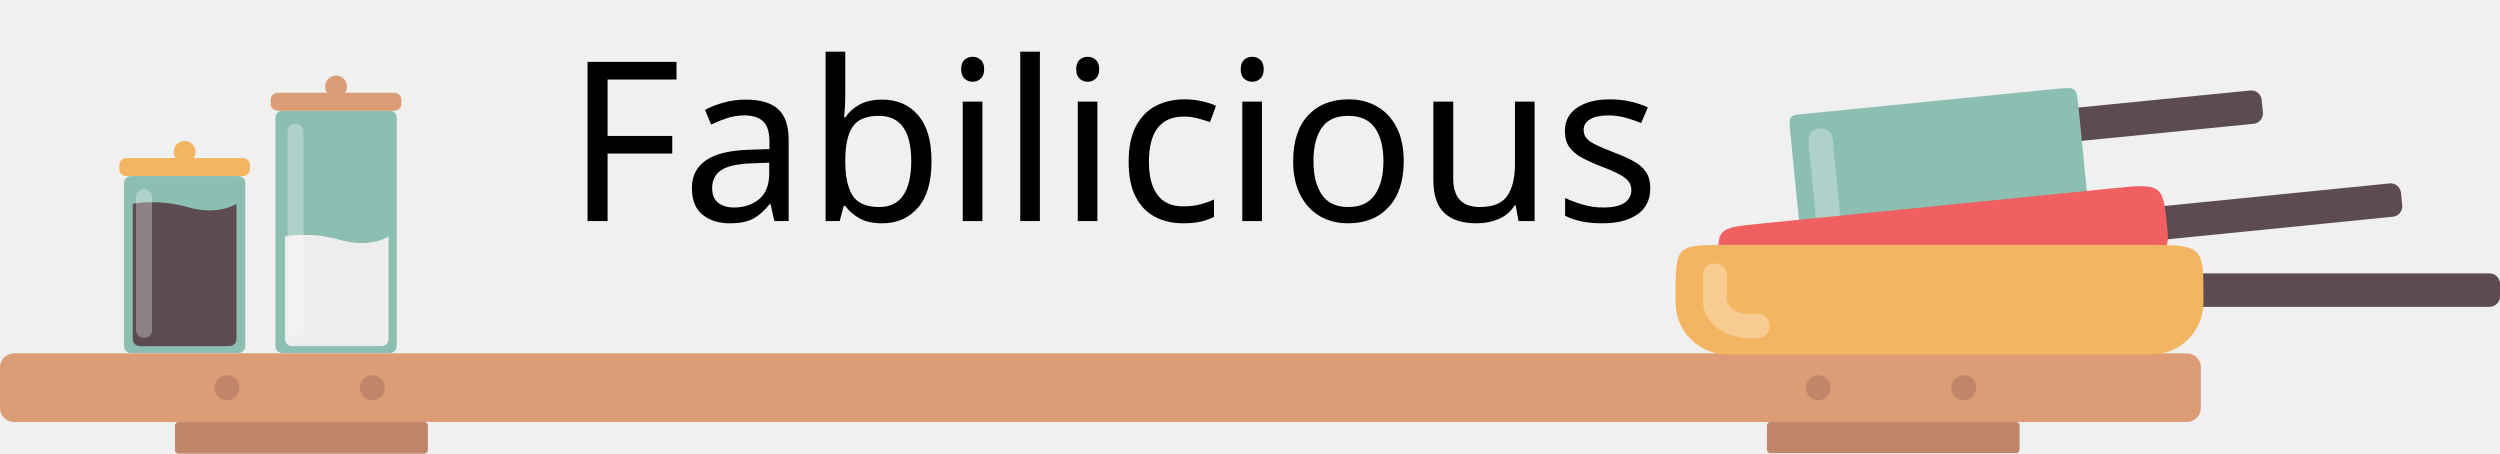
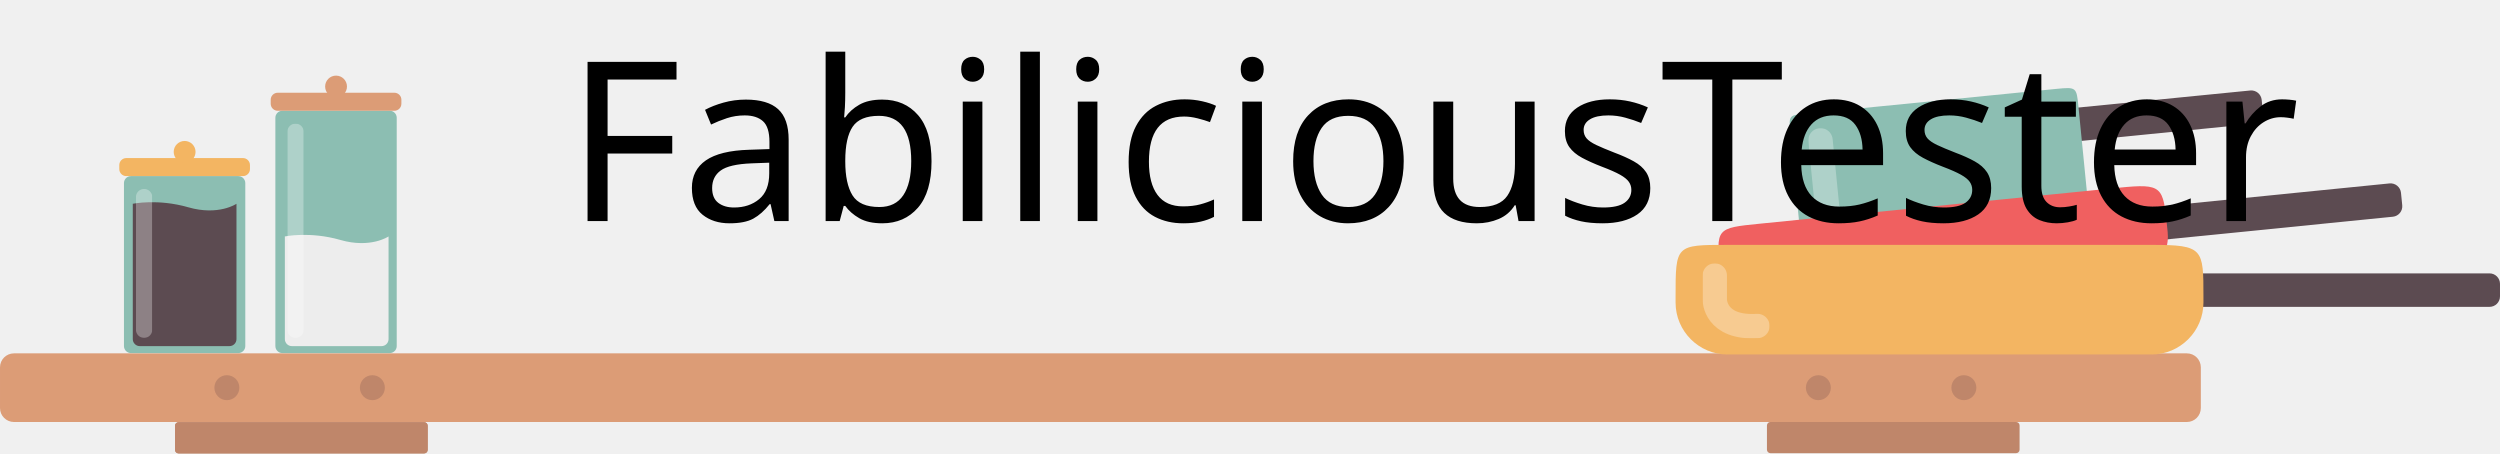
<svg xmlns="http://www.w3.org/2000/svg" id="svg8259" version="1.1" width="253.18mm" height="45.916mm" viewBox="0 0 897.094 162.695">
  <defs id="defs8263">
    <clipPath clipPathUnits="userSpaceOnUse" id="clipPath10043">
      <path d="m -50.859,-313.507 c -7.716,0.139 -14.085,-6.006 -14.223,-13.724 -0.138,-7.716 6.004,-14.084 13.723,-14.223 7.715,-0.141 14.082,6.004 14.223,13.72 0.139,7.716 -6.004,14.088 -13.723,14.226 m 76.7,73.5 -11.75,0.211 c -15.448,-0.973 -34.529,-10.963 -37.784,-27.54 -3.822,-19.495 11.12,-34.987 10.467,-53.806 -1.236,-35.705 -43.593,-50.784 -66.35,-23.334 -24.592,29.666 7.875,48.896 3.226,78.092 -2.655,16.679 -21.361,27.348 -36.766,28.874 l -11.75,0.212 c -11.024,0.196 -19.8,9.294 -19.602,20.319 l 4.02,223.565 c 0.199,11.025 9.297,19.802 20.321,19.602 l 148.711,-2.675 c 11.023,-0.196 21.794,-9.33 21.598,-20.356 L 46.161,-220.407 c -0.199,-11.026 -9.293,-19.799 -20.32,-19.6" style="fill:#549eaf;fill-opacity:1;fill-rule:nonzero;stroke:none" id="path10045" />
    </clipPath>
    <clipPath clipPathUnits="userSpaceOnUse" id="clipPath10039">
      <path d="m -50.859,-313.507 c -7.716,0.139 -14.085,-6.006 -14.223,-13.724 -0.138,-7.716 6.004,-14.084 13.723,-14.223 7.715,-0.141 14.082,6.004 14.223,13.72 0.139,7.716 -6.004,14.088 -13.723,14.226 m 76.7,73.5 -11.75,0.211 c -15.448,-0.973 -34.529,-10.963 -37.784,-27.54 -3.822,-19.495 11.12,-34.987 10.467,-53.806 -1.236,-35.705 -43.593,-50.784 -66.35,-23.334 -24.592,29.666 7.875,48.896 3.226,78.092 -2.655,16.679 -21.361,27.348 -36.766,28.874 l -11.75,0.212 c -11.024,0.196 -19.8,9.294 -19.602,20.319 l 4.02,223.565 c 0.199,11.025 9.297,19.802 20.321,19.602 l 148.711,-2.675 c 11.023,-0.196 21.794,-9.33 21.598,-20.356 L 46.161,-220.407 c -0.199,-11.026 -9.293,-19.799 -20.32,-19.6" style="fill:#549eaf;fill-opacity:1;fill-rule:nonzero;stroke:none" id="path10041" />
    </clipPath>
    <clipPath clipPathUnits="userSpaceOnUse" id="clipPath10035">
      <path d="m -50.859,-313.507 c -7.716,0.139 -14.085,-6.006 -14.223,-13.724 -0.138,-7.716 6.004,-14.084 13.723,-14.223 7.715,-0.141 14.082,6.004 14.223,13.72 0.139,7.716 -6.004,14.088 -13.723,14.226 m 76.7,73.5 -11.75,0.211 c -15.448,-0.973 -34.529,-10.963 -37.784,-27.54 -3.822,-19.495 11.12,-34.987 10.467,-53.806 -1.236,-35.705 -43.593,-50.784 -66.35,-23.334 -24.592,29.666 7.875,48.896 3.226,78.092 -2.655,16.679 -21.361,27.348 -36.766,28.874 l -11.75,0.212 c -11.024,0.196 -19.8,9.294 -19.602,20.319 l 4.02,223.565 c 0.199,11.025 9.297,19.802 20.321,19.602 l 148.711,-2.675 c 11.023,-0.196 21.794,-9.33 21.598,-20.356 L 46.161,-220.407 c -0.199,-11.026 -9.293,-19.799 -20.32,-19.6" style="fill:#549eaf;fill-opacity:1;fill-rule:nonzero;stroke:none" id="path10037" />
    </clipPath>
    <clipPath clipPathUnits="userSpaceOnUse" id="clipPath10031">
      <path d="m -50.859,-313.507 c -7.716,0.139 -14.085,-6.006 -14.223,-13.724 -0.138,-7.716 6.004,-14.084 13.723,-14.223 7.715,-0.141 14.082,6.004 14.223,13.72 0.139,7.716 -6.004,14.088 -13.723,14.226 m 76.7,73.5 -11.75,0.211 c -15.448,-0.973 -34.529,-10.963 -37.784,-27.54 -3.822,-19.495 11.12,-34.987 10.467,-53.806 -1.236,-35.705 -43.593,-50.784 -66.35,-23.334 -24.592,29.666 7.875,48.896 3.226,78.092 -2.655,16.679 -21.361,27.348 -36.766,28.874 l -11.75,0.212 c -11.024,0.196 -19.8,9.294 -19.602,20.319 l 4.02,223.565 c 0.199,11.025 9.297,19.802 20.321,19.602 l 148.711,-2.675 c 11.023,-0.196 21.794,-9.33 21.598,-20.356 L 46.161,-220.407 c -0.199,-11.026 -9.293,-19.799 -20.32,-19.6" style="fill:#549eaf;fill-opacity:1;fill-rule:nonzero;stroke:none" id="path10033" />
    </clipPath>
    <clipPath clipPathUnits="userSpaceOnUse" id="clipPath322">
      <path d="m 498.75,595.5 19.25,0 0,-21.548 -19.25,0 0,21.548 z" id="path324" />
    </clipPath>
    <clipPath clipPathUnits="userSpaceOnUse" id="clipPath290">
      <path d="m 529.105,634.301 10.236,0 0,-39.661 -10.236,0 0,39.661 z" id="path292" />
    </clipPath>
    <clipPath clipPathUnits="userSpaceOnUse" id="clipPath1198">
      <path d="m 230.168,320.1 7,0 0,-63.821 -7,0 0,63.821 z" id="path1200" />
    </clipPath>
    <clipPath clipPathUnits="userSpaceOnUse" id="clipPath1102">
      <path d="m 295.055,348.1 7,0 0,-91.821 -7,0 0,91.821 z" id="path1104" />
    </clipPath>
  </defs>
  <g id="layer3" style="display:inline" transform="translate(-558.9146,-83.48642)" />
  <g id="layer5" style="display:inline" transform="translate(-558.9146,-83.48642)" />
  <g id="layer4" style="display:inline" transform="translate(-558.9146,-83.48642)">
    <path id="path1370" style="fill:#dc9c76;fill-opacity:1;fill-rule:nonzero;stroke:none" d="m 1343.656,234.917 -779.741,0 c -2.75,0 -5,-2.25 -5,-5 l 0,-14.63 c 0,-2.75 2.25,-5 5,-5 l 779.741,0 c 2.75,0 5,2.25 5,5 l 0,14.63 c 0,2.75 -2.25,5 -5,5" />
    <path id="path1374" style="fill:#bf866a;fill-opacity:1;fill-rule:nonzero;stroke:none" d="m 711.129,246.181 -88.161,0 c -0.688,0 -1.25,-0.562 -1.25,-1.25 l 0,-8.69 c 0,-0.688 0.562,-1.25 1.25,-1.25 l 88.161,0 c 0.688,0 1.25,0.562 1.25,1.25 l 0,8.69 c 0,0.688 -0.562,1.25 -1.25,1.25" />
    <path id="path1382" style="fill:#bf866a;fill-opacity:1;fill-rule:nonzero;stroke:none" d="m 644.806,222.602 c 0,2.475 -2.006,4.481 -4.481,4.481 -2.475,0 -4.481,-2.006 -4.481,-4.481 0,-2.475 2.006,-4.481 4.481,-4.481 2.475,0 4.481,2.006 4.481,4.481" />
    <path id="path1386" style="fill:#bf866a;fill-opacity:1;fill-rule:nonzero;stroke:none" d="m 697.017,222.602 c 0,2.475 -2.006,4.481 -4.481,4.481 -2.475,0 -4.481,-2.006 -4.481,-4.481 0,-2.475 2.006,-4.481 4.481,-4.481 2.475,0 4.481,2.006 4.481,4.481" />
    <path id="path1390" style="fill:#bf866a;fill-opacity:1;fill-rule:nonzero;stroke:none" d="m 1215.895,222.602 c 0,2.475 -2.006,4.481 -4.481,4.481 -2.475,0 -4.481,-2.006 -4.481,-4.481 0,-2.475 2.006,-4.481 4.481,-4.481 2.475,0 4.481,2.006 4.481,4.481" />
    <path id="path1394" style="fill:#bf866a;fill-opacity:1;fill-rule:nonzero;stroke:none" d="m 1268.106,222.602 c 0,2.475 -2.006,4.481 -4.481,4.481 -2.475,0 -4.481,-2.006 -4.481,-4.481 0,-2.475 2.006,-4.481 4.481,-4.481 2.475,0 4.481,2.006 4.481,4.481" />
    <g id="g3513" transform="translate(0,-2)">
      <path d="m 1367.575,129.913 -103.33,10.238 c -2.053,0.203 -3.897,-1.31 -4.101,-3.362 l -0.445,-4.492 c -0.204,-2.053 1.31,-3.897 3.362,-4.101 l 103.329,-10.238 c 2.053,-0.203 3.899,1.31 4.103,3.362 l 0.445,4.492 c 0.203,2.053 -1.31,3.897 -3.362,4.101" style="fill:#5c4b51;fill-opacity:1;fill-rule:nonzero;stroke:none" id="path280" />
      <path d="m 1302.854,178.074 -88.916,8.809 c -3.961,0.393 -7.522,-2.526 -7.915,-6.487 l -4.586,-46.292 c -0.775,-7.821 -0.714,-7.201 6.487,-7.915 l 88.916,-8.809 c 7.201,-0.714 7.214,-0.588 7.915,6.487 l 4.586,46.292 c 0.393,3.961 -2.526,7.522 -6.487,7.915" style="fill:#8cbeb2;fill-opacity:1;fill-rule:nonzero;stroke:none" id="path284" />
      <g style="opacity:0.3" id="g296" clip-path="url(#clipPath290)" transform="matrix(1.25,0,0,-1.25,546.4249,924.3476)">
        <g id="g298" transform="translate(532.6051,630.8011)">
          <path id="path300" style="fill:none;stroke:#ffffff;stroke-width:7;stroke-linecap:round;stroke-linejoin:round;stroke-miterlimit:10;stroke-dasharray:none;stroke-opacity:1" d="M 0,0 3.236,-32.661" />
        </g>
      </g>
      <path d="m 1417.573,163.258 -103.319,10.354 c -2.051,0.206 -3.899,-1.305 -4.105,-3.357 l -0.45,-4.491 c -0.205,-2.053 1.305,-3.9 3.357,-4.105 l 103.319,-10.355 c 2.051,-0.205 3.899,1.306 4.105,3.357 l 0.45,4.492 c 0.205,2.053 -1.305,3.899 -3.357,4.105" style="fill:#5c4b51;fill-opacity:1;fill-rule:nonzero;stroke:none" id="path304" />
      <path d="m 1322.577,186.142 -128.834,12.911 c -8.668,0.869 -16.469,-5.511 -17.337,-14.179 l -0.179,-1.782 c -1.579,-15.758 -1.579,-15.758 14.179,-17.336 l 128.834,-12.911 c 15.759,-1.58 15.869,-0.479 17.337,14.178 l 0.179,1.782 c 0.869,8.668 -5.513,16.469 -14.179,17.337" style="fill:#f06060;fill-opacity:1;fill-rule:nonzero;stroke:none" id="path308" />
      <path d="m 1452.258,195.598 -103.836,0 c -2.062,0 -3.75,-1.688 -3.75,-3.75 l 0,-4.514 c 0,-2.062 1.688,-3.75 3.75,-3.75 l 103.836,0 c 2.062,0 3.75,1.688 3.75,3.75 l 0,4.514 c 0,2.062 -1.688,3.75 -3.75,3.75" style="fill:#5c4b51;fill-opacity:1;fill-rule:nonzero;stroke:none" id="path312" />
      <path d="m 1330.98,212.694 -152.19,0 c -10.239,0 -18.615,-8.376 -18.615,-18.615 l 0,-2.105 c 0,-18.615 0,-18.615 18.615,-18.615 l 152.19,0 c 18.615,0 18.615,1.301 18.615,18.615 l 0,2.105 c 0,10.239 -8.377,18.615 -18.615,18.615" style="fill:#f3b562;fill-opacity:1;fill-rule:nonzero;stroke:none" id="path316" />
      <g style="opacity:0.3" id="g328" clip-path="url(#clipPath322)" transform="matrix(1.25,0,0,-1.25,546.4249,924.3476)">
        <g id="g330" transform="translate(502.25,592)">
          <path id="path332" style="fill:none;stroke:#ffffff;stroke-width:7;stroke-linecap:round;stroke-linejoin:round;stroke-miterlimit:10;stroke-dasharray:none;stroke-opacity:1" d="m 0,0 0,-7 c 0,0 0,-8.25 12.25,-7.5" />
        </g>
      </g>
    </g>
    <g id="g10425" transform="matrix(0.6699124,0,0,0.6699124,-189.6094,-267.3187)">
      <path d="m 1326.099,712.784 -57.5,0 c -2.062,0 -3.75,-1.688 -3.75,-3.75 l 0,-122.3 c 0,-2.062 1.688,-3.75 3.75,-3.75 l 57.5,0 c 2.062,0 3.75,1.688 3.75,3.75 l 0,122.3 c 0,2.062 -1.688,3.75 -3.75,3.75" style="fill:#8cbeb2;fill-opacity:1;fill-rule:nonzero;stroke:none" id="path1084" />
      <path d="m 1328.599,582.984 -62.5,0 c -2.062,0 -3.75,-1.688 -3.75,-3.75 l 0,-2.155 c 0,-2.062 1.688,-3.75 3.75,-3.75 l 62.5,0 c 2.062,0 3.75,1.688 3.75,3.75 l 0,2.155 c 0,2.062 -1.688,3.75 -3.75,3.75" style="fill:#dc9c76;fill-opacity:1;fill-rule:nonzero;stroke:none" id="path1088" />
      <path d="m 1303.199,570.012 c 0,3.231 -2.619,5.85 -5.85,5.85 -3.231,0 -5.85,-2.619 -5.85,-5.85 0,-3.231 2.619,-5.85 5.85,-5.85 3.231,0 5.85,2.619 5.85,5.85" style="fill:#dc9c76;fill-opacity:1;fill-rule:nonzero;stroke:none" id="path1092" />
      <path d="m 1325.474,650.308 0,55 c 0,2.062 -1.688,3.75 -3.75,3.75 l -48.047,0 c -2.062,0 -3.75,-1.688 -3.75,-3.75 l 0,-55 c 0,0 13.456,-2.812 29.706,1.875 16.25,4.688 25.841,-1.875 25.841,-1.875" style="fill:#ededed;fill-opacity:1;fill-rule:nonzero;stroke:none" id="path1096" />
      <g style="opacity:0.3" id="g1108" clip-path="url(#clipPath1102)" transform="matrix(1.25,0,0,-1.25,902.4452,1024.995)">
        <g id="g1110" transform="translate(298.5551,344.5996)">
          <path id="path1112" style="fill:none;stroke:#ffffff;stroke-width:7;stroke-linecap:round;stroke-linejoin:round;stroke-miterlimit:10;stroke-dasharray:none;stroke-opacity:1" d="M 0,0 0,-84.821" />
        </g>
      </g>
      <path d="m 1244.989,712.784 -57.5,0 c -2.062,0 -3.75,-1.688 -3.75,-3.75 l 0,-87.3 c 0,-2.062 1.688,-3.75 3.75,-3.75 l 57.5,0 c 2.062,0 3.75,1.688 3.75,3.75 l 0,87.3 c 0,2.062 -1.688,3.75 -3.75,3.75" style="fill:#8cbeb2;fill-opacity:1;fill-rule:nonzero;stroke:none" id="path1180" />
      <path d="m 1247.489,617.984 -62.5,0 c -2.062,0 -3.75,-1.688 -3.75,-3.75 l 0,-2.155 c 0,-2.062 1.688,-3.75 3.75,-3.75 l 62.5,0 c 2.062,0 3.75,1.688 3.75,3.75 l 0,2.155 c 0,2.062 -1.688,3.75 -3.75,3.75" style="fill:#f3b562;fill-opacity:1;fill-rule:nonzero;stroke:none" id="path1184" />
      <path d="m 1222.09,605.012 c 0,3.231 -2.619,5.85 -5.85,5.85 -3.231,0 -5.85,-2.619 -5.85,-5.85 0,-3.231 2.619,-5.85 5.85,-5.85 3.231,0 5.85,2.619 5.85,5.85" style="fill:#f3b562;fill-opacity:1;fill-rule:nonzero;stroke:none" id="path1188" />
      <path d="m 1244.013,632.808 0,72.5 c 0,2.062 -1.688,3.75 -3.75,3.75 l -48.047,0 c -2.062,0 -3.75,-1.688 -3.75,-3.75 l 0,-72.5 c 0,0 13.456,-2.812 29.706,1.875 16.25,4.688 25.841,-1.875 25.841,-1.875" style="fill:#5c4b51;fill-opacity:1;fill-rule:nonzero;stroke:none" id="path1192" />
      <g style="opacity:0.3" id="g1204" clip-path="url(#clipPath1198)" transform="matrix(1.25,0,0,-1.25,902.4452,1024.995)">
        <g id="g1206" transform="translate(233.6677,316.5996)">
          <path id="path1208" style="fill:none;stroke:#ffffff;stroke-width:7;stroke-linecap:round;stroke-linejoin:round;stroke-miterlimit:10;stroke-dasharray:none;stroke-opacity:1" d="M 0,0 0,-56.821" />
        </g>
      </g>
    </g>
    <path d="m 711.129,246.181 -88.161,0 c -0.688,0 -1.25,-0.562 -1.25,-1.25 l 0,-8.69 c 0,-0.688 0.562,-1.25 1.25,-1.25 l 88.161,0 c 0.688,0 1.25,0.562 1.25,1.25 l 0,8.69 c 0,0.688 -0.562,1.25 -1.25,1.25" style="fill:#bf866a;fill-opacity:1;fill-rule:nonzero;stroke:none" id="path3480" />
    <path d="m 1282.371,246.101 -88.161,0 c -0.688,0 -1.25,-0.562 -1.25,-1.25 l 0,-8.69 c 0,-0.688 0.562,-1.25 1.25,-1.25 l 88.161,0 c 0.688,0 1.25,0.562 1.25,1.25 l 0,8.69 c 0,0.688 -0.562,1.25 -1.25,1.25" style="display:inline;fill:#bf866a;fill-opacity:1;fill-rule:nonzero;stroke:none" id="path3480-6" />
    <text xml:space="preserve" style="font-style:normal;font-weight:normal;font-size:10px;line-height:125%;font-family:sans-serif;letter-spacing:0px;word-spacing:0px;fill:#000000;fill-opacity:1;stroke:none;stroke-width:1px;stroke-linecap:butt;stroke-linejoin:miter;stroke-opacity:1" x="761.983" y="162.822" id="text4187">
-       <tspan id="tspan4189" x="761.983" y="162.822" style="font-style:normal;font-variant:normal;font-weight:normal;font-stretch:normal;font-size:80px;font-family:'Delicious Curls Bold';-inkscape-font-specification:'Delicious Curls Bold, '">Fabilicious</tspan>
+       <tspan id="tspan4189" x="761.983" y="162.822" style="font-style:normal;font-variant:normal;font-weight:normal;font-stretch:normal;font-size:80px;font-family:'Delicious Curls Bold';-inkscape-font-specification:'Delicious Curls Bold, '">FabiliciousTester</tspan>
    </text>
  </g>
</svg>
